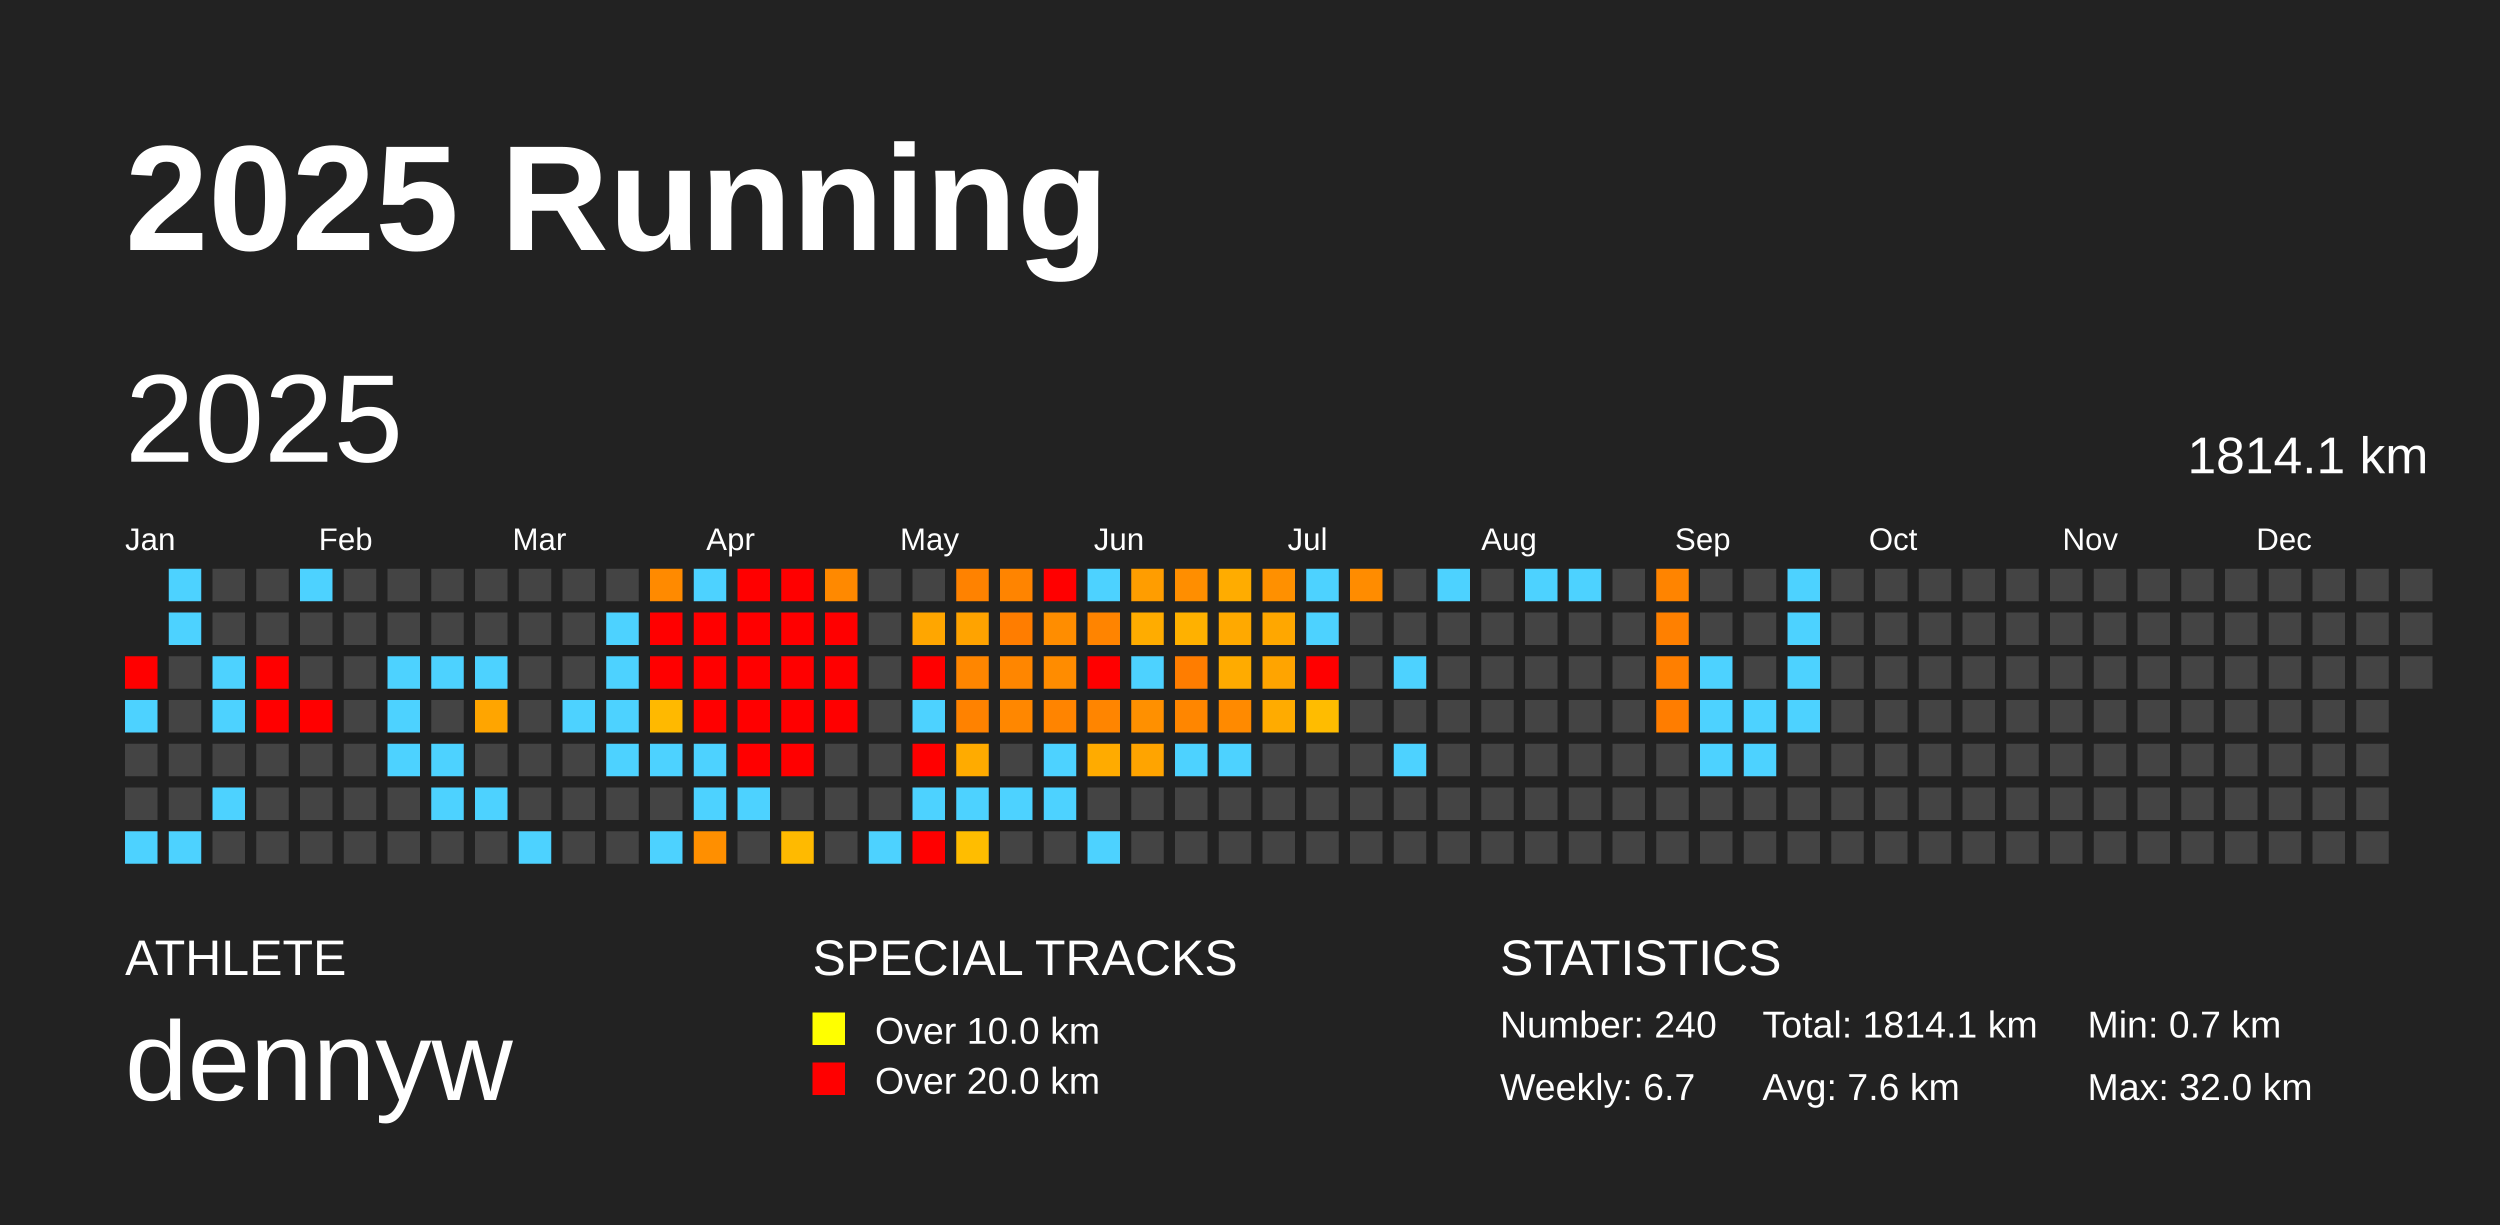
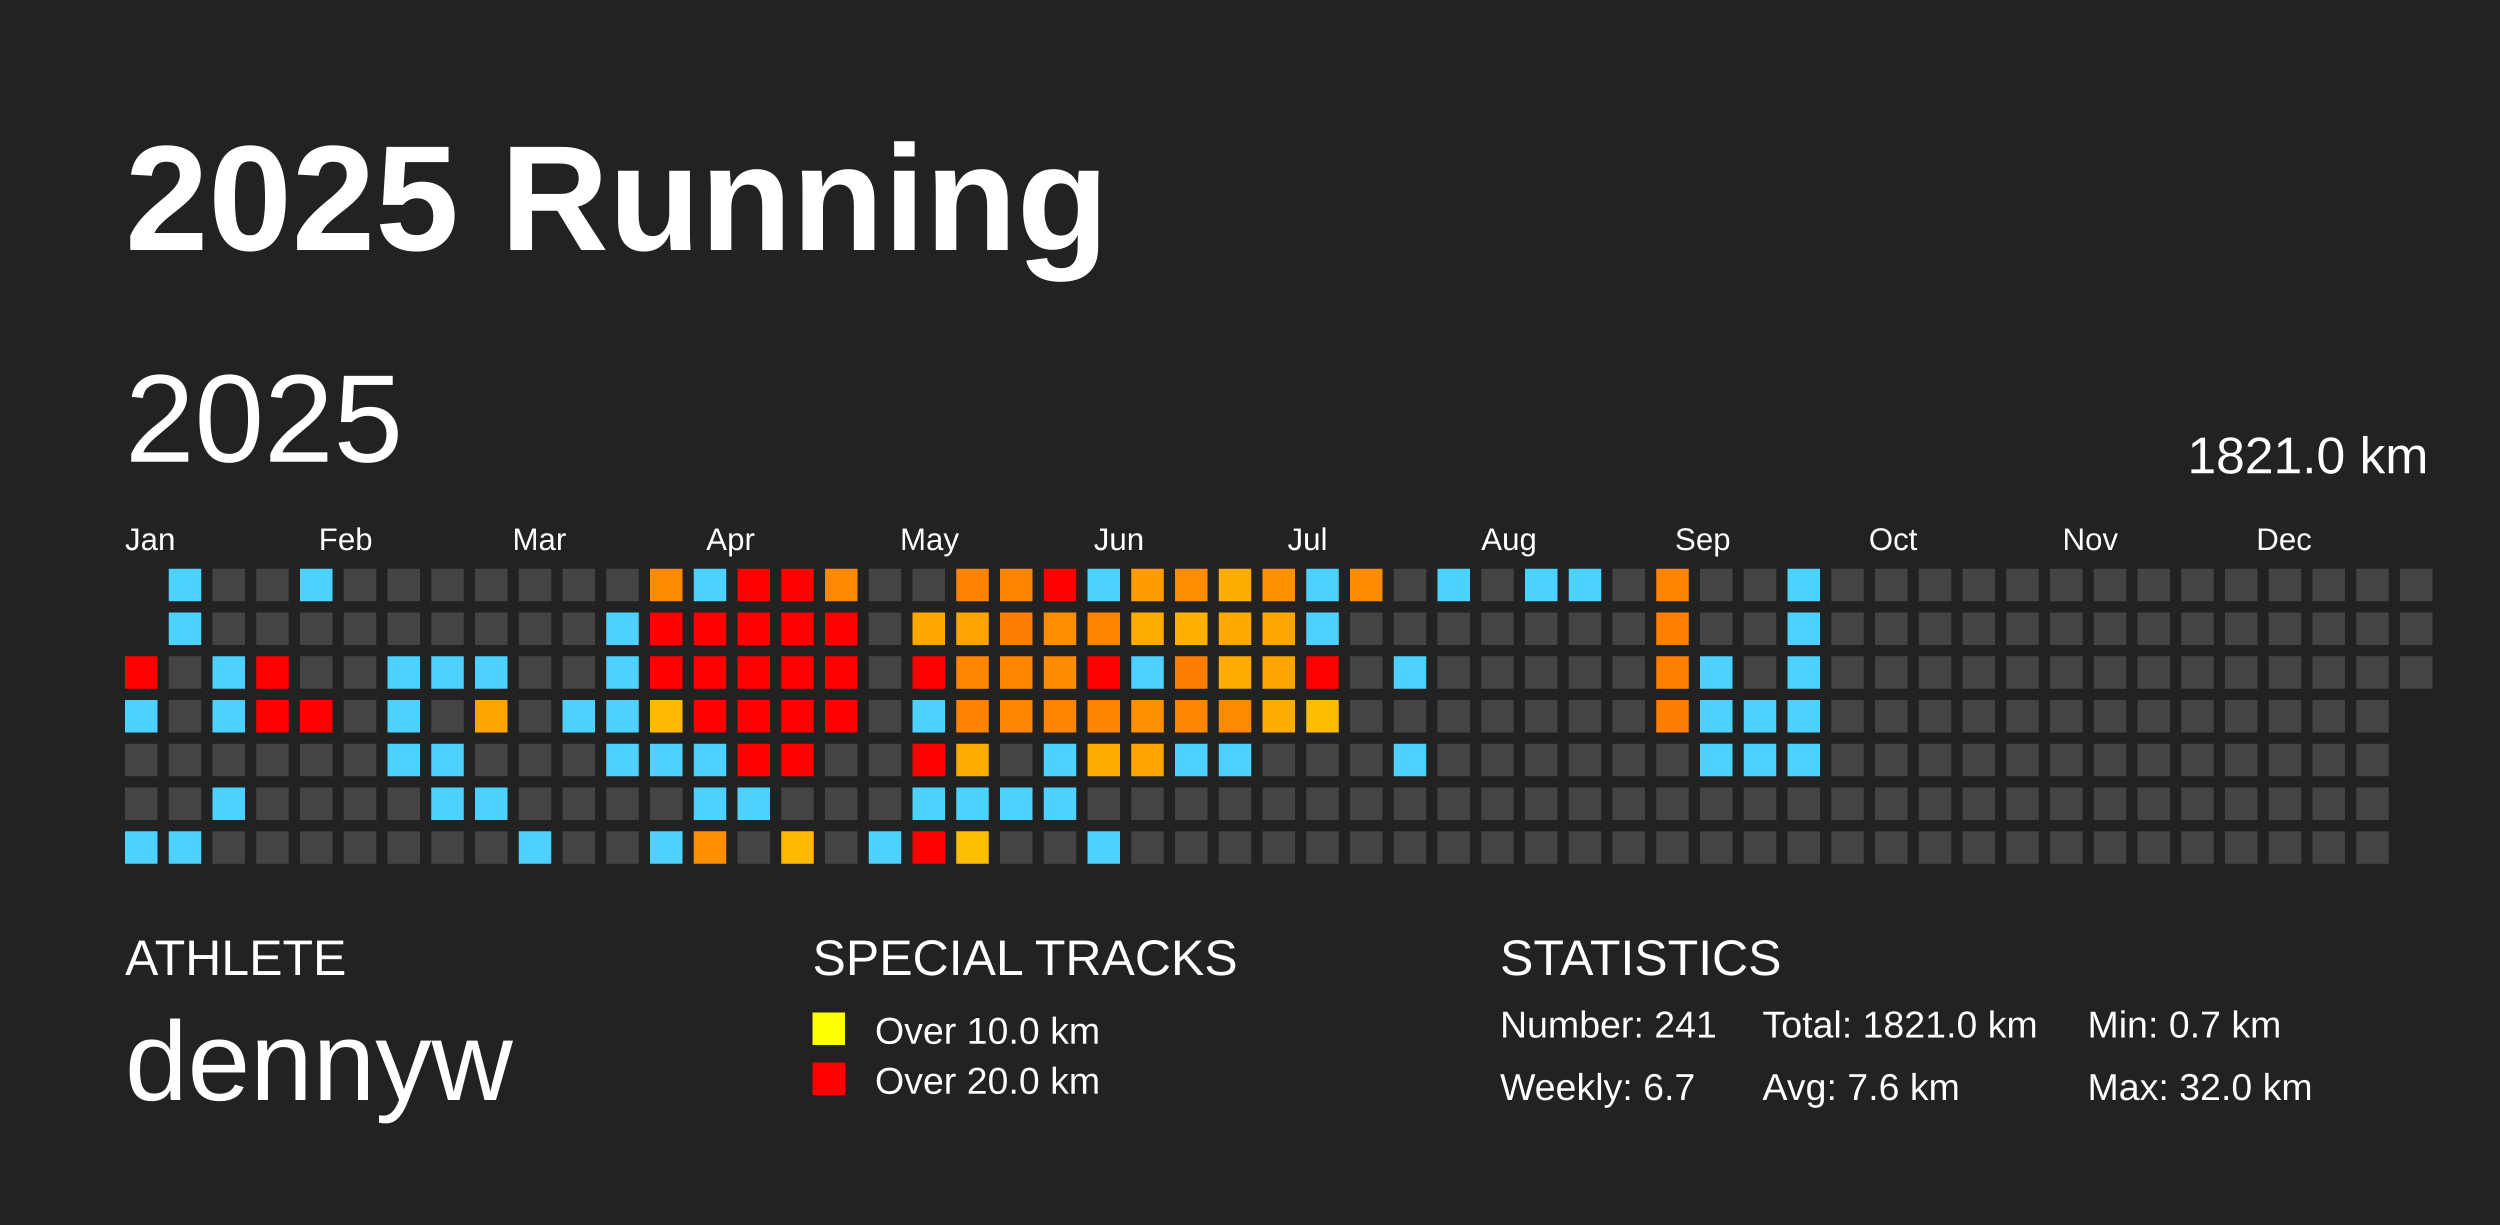
<svg xmlns="http://www.w3.org/2000/svg" baseProfile="full" height="98mm" version="1.1" viewBox="0,0,200,98" width="200mm">
  <defs />
  <rect fill="#222222" height="98" width="200" x="0" y="0" />
  <text fill="#FFFFFF" style="font-size:12px; font-family:Arial; font-weight:bold;" x="10" y="20">2025 Running</text>
  <text fill="#FFFFFF" style="font-size:4px; font-family:Arial" x="10" y="78">ATHLETE</text>
  <text fill="#FFFFFF" style="font-size:9px; font-family:Arial" x="10" y="88">dennyw</text>
  <text fill="#FFFFFF" style="font-size:4px; font-family:Arial" x="65" y="78">SPECIAL TRACKS</text>
  <rect fill="yellow" height="2.6" width="2.6" x="65" y="81" />
  <text fill="#FFFFFF" style="font-size:3px; font-family:Arial" x="70" y="83.5">Over 10.0 km</text>
  <rect fill="red" height="2.6" width="2.6" x="65" y="85" />
  <text fill="#FFFFFF" style="font-size:3px; font-family:Arial" x="70" y="87.5">Over 20.0 km</text>
  <text fill="#FFFFFF" style="font-size:4px; font-family:Arial" x="120" y="78">STATISTICS</text>
-   <text fill="#FFFFFF" style="font-size:3px; font-family:Arial" x="120" y="83">Number: 240</text>
+   <text fill="#FFFFFF" style="font-size:3px; font-family:Arial" x="120" y="83">Number: 241</text>
  <text fill="#FFFFFF" style="font-size:3px; font-family:Arial" x="120" y="88">Weekly: 6.7</text>
-   <text fill="#FFFFFF" style="font-size:3px; font-family:Arial" x="141" y="83">Total: 1814.1 km</text>
+   <text fill="#FFFFFF" style="font-size:3px; font-family:Arial" x="141" y="83">Total: 1821.0 km</text>
  <text fill="#FFFFFF" style="font-size:3px; font-family:Arial" x="141" y="88">Avg: 7.6 km</text>
  <text fill="#FFFFFF" style="font-size:3px; font-family:Arial" x="167" y="83">Min: 0.7 km</text>
  <text fill="#FFFFFF" style="font-size:3px; font-family:Arial" x="167" y="88">Max: 32.0 km</text>
  <text dominant-baseline="hanging" fill="#FFFFFF" style="font-size:10.0px; font-family:Arial;" x="10" y="30">2025</text>
-   <text dominant-baseline="hanging" fill="#FFFFFF" style="font-size:4.125px; font-family:Arial;" x="175" y="35">1814.1 km</text>
+   <text dominant-baseline="hanging" fill="#FFFFFF" style="font-size:4.125px; font-family:Arial;" x="175" y="35">1821.0 km</text>
  <text fill="#FFFFFF" style="font-size:2.5px; font-family:Arial" x="10.0" y="44">Jan</text>
  <text fill="#FFFFFF" style="font-size:2.5px; font-family:Arial" x="25.5" y="44">Feb</text>
  <text fill="#FFFFFF" style="font-size:2.5px; font-family:Arial" x="41.0" y="44">Mar</text>
  <text fill="#FFFFFF" style="font-size:2.5px; font-family:Arial" x="56.5" y="44">Apr</text>
  <text fill="#FFFFFF" style="font-size:2.5px; font-family:Arial" x="72.0" y="44">May</text>
  <text fill="#FFFFFF" style="font-size:2.5px; font-family:Arial" x="87.5" y="44">Jun</text>
  <text fill="#FFFFFF" style="font-size:2.5px; font-family:Arial" x="103.0" y="44">Jul</text>
  <text fill="#FFFFFF" style="font-size:2.5px; font-family:Arial" x="118.5" y="44">Aug</text>
  <text fill="#FFFFFF" style="font-size:2.5px; font-family:Arial" x="134.0" y="44">Sep</text>
  <text fill="#FFFFFF" style="font-size:2.5px; font-family:Arial" x="149.5" y="44">Oct</text>
  <text fill="#FFFFFF" style="font-size:2.5px; font-family:Arial" x="165.0" y="44">Nov</text>
  <text fill="#FFFFFF" style="font-size:2.5px; font-family:Arial" x="180.5" y="44">Dec</text>
  <rect fill="red" height="2.6" width="2.6" x="10.0" y="52.5" />
  <rect fill="#4dd2ff" height="2.6" width="2.6" x="10.0" y="56.0" />
  <rect fill="#444444" height="2.6" width="2.6" x="10.0" y="59.5" />
  <rect fill="#444444" height="2.6" width="2.6" x="10.0" y="63.0" />
  <rect fill="#4dd2ff" height="2.6" width="2.6" x="10.0" y="66.5" />
  <rect fill="#4dd2ff" height="2.6" width="2.6" x="13.5" y="45.5" />
  <rect fill="#4dd2ff" height="2.6" width="2.6" x="13.5" y="49.0" />
  <rect fill="#444444" height="2.6" width="2.6" x="13.5" y="52.5" />
  <rect fill="#444444" height="2.6" width="2.6" x="13.5" y="56.0" />
  <rect fill="#444444" height="2.6" width="2.6" x="13.5" y="59.5" />
  <rect fill="#444444" height="2.6" width="2.6" x="13.5" y="63.0" />
  <rect fill="#4dd2ff" height="2.6" width="2.6" x="13.5" y="66.5" />
  <rect fill="#444444" height="2.6" width="2.6" x="17.0" y="45.5" />
  <rect fill="#444444" height="2.6" width="2.6" x="17.0" y="49.0" />
  <rect fill="#4dd2ff" height="2.6" width="2.6" x="17.0" y="52.5" />
  <rect fill="#4dd2ff" height="2.6" width="2.6" x="17.0" y="56.0" />
  <rect fill="#444444" height="2.6" width="2.6" x="17.0" y="59.5" />
  <rect fill="#4dd2ff" height="2.6" width="2.6" x="17.0" y="63.0" />
  <rect fill="#444444" height="2.6" width="2.6" x="17.0" y="66.5" />
  <rect fill="#444444" height="2.6" width="2.6" x="20.5" y="45.5" />
  <rect fill="#444444" height="2.6" width="2.6" x="20.5" y="49.0" />
  <rect fill="red" height="2.6" width="2.6" x="20.5" y="52.5" />
  <rect fill="red" height="2.6" width="2.6" x="20.5" y="56.0" />
  <rect fill="#444444" height="2.6" width="2.6" x="20.5" y="59.5" />
  <rect fill="#444444" height="2.6" width="2.6" x="20.5" y="63.0" />
  <rect fill="#444444" height="2.6" width="2.6" x="20.5" y="66.5" />
  <rect fill="#4dd2ff" height="2.6" width="2.6" x="24.0" y="45.5" />
  <rect fill="#444444" height="2.6" width="2.6" x="24.0" y="49.0" />
  <rect fill="#444444" height="2.6" width="2.6" x="24.0" y="52.5" />
  <rect fill="red" height="2.6" width="2.6" x="24.0" y="56.0" />
  <rect fill="#444444" height="2.6" width="2.6" x="24.0" y="59.5" />
  <rect fill="#444444" height="2.6" width="2.6" x="24.0" y="63.0" />
  <rect fill="#444444" height="2.6" width="2.6" x="24.0" y="66.5" />
  <rect fill="#444444" height="2.6" width="2.6" x="27.5" y="45.5" />
  <rect fill="#444444" height="2.6" width="2.6" x="27.5" y="49.0" />
  <rect fill="#444444" height="2.6" width="2.6" x="27.5" y="52.5" />
  <rect fill="#444444" height="2.6" width="2.6" x="27.5" y="56.0" />
  <rect fill="#444444" height="2.6" width="2.6" x="27.5" y="59.5" />
  <rect fill="#444444" height="2.6" width="2.6" x="27.5" y="63.0" />
  <rect fill="#444444" height="2.6" width="2.6" x="27.5" y="66.5" />
  <rect fill="#444444" height="2.6" width="2.6" x="31.0" y="45.5" />
  <rect fill="#444444" height="2.6" width="2.6" x="31.0" y="49.0" />
  <rect fill="#4dd2ff" height="2.6" width="2.6" x="31.0" y="52.5" />
  <rect fill="#4dd2ff" height="2.6" width="2.6" x="31.0" y="56.0" />
  <rect fill="#4dd2ff" height="2.6" width="2.6" x="31.0" y="59.5" />
  <rect fill="#444444" height="2.6" width="2.6" x="31.0" y="63.0" />
  <rect fill="#444444" height="2.6" width="2.6" x="31.0" y="66.5" />
  <rect fill="#444444" height="2.6" width="2.6" x="34.5" y="45.5" />
  <rect fill="#444444" height="2.6" width="2.6" x="34.5" y="49.0" />
  <rect fill="#4dd2ff" height="2.6" width="2.6" x="34.5" y="52.5" />
  <rect fill="#444444" height="2.6" width="2.6" x="34.5" y="56.0" />
  <rect fill="#4dd2ff" height="2.6" width="2.6" x="34.5" y="59.5" />
  <rect fill="#4dd2ff" height="2.6" width="2.6" x="34.5" y="63.0" />
  <rect fill="#444444" height="2.6" width="2.6" x="34.5" y="66.5" />
  <rect fill="#444444" height="2.6" width="2.6" x="38.0" y="45.5" />
  <rect fill="#444444" height="2.6" width="2.6" x="38.0" y="49.0" />
  <rect fill="#4dd2ff" height="2.6" width="2.6" x="38.0" y="52.5" />
  <rect fill="#ffa500" height="2.6" width="2.6" x="38.0" y="56.0" />
  <rect fill="#444444" height="2.6" width="2.6" x="38.0" y="59.5" />
  <rect fill="#4dd2ff" height="2.6" width="2.6" x="38.0" y="63.0" />
  <rect fill="#444444" height="2.6" width="2.6" x="38.0" y="66.5" />
  <rect fill="#444444" height="2.6" width="2.6" x="41.5" y="45.5" />
  <rect fill="#444444" height="2.6" width="2.6" x="41.5" y="49.0" />
  <rect fill="#444444" height="2.6" width="2.6" x="41.5" y="52.5" />
  <rect fill="#444444" height="2.6" width="2.6" x="41.5" y="56.0" />
  <rect fill="#444444" height="2.6" width="2.6" x="41.5" y="59.5" />
  <rect fill="#444444" height="2.6" width="2.6" x="41.5" y="63.0" />
  <rect fill="#4dd2ff" height="2.6" width="2.6" x="41.5" y="66.5" />
  <rect fill="#444444" height="2.6" width="2.6" x="45.0" y="45.5" />
  <rect fill="#444444" height="2.6" width="2.6" x="45.0" y="49.0" />
  <rect fill="#444444" height="2.6" width="2.6" x="45.0" y="52.5" />
  <rect fill="#4dd2ff" height="2.6" width="2.6" x="45.0" y="56.0" />
  <rect fill="#444444" height="2.6" width="2.6" x="45.0" y="59.5" />
  <rect fill="#444444" height="2.6" width="2.6" x="45.0" y="63.0" />
  <rect fill="#444444" height="2.6" width="2.6" x="45.0" y="66.5" />
  <rect fill="#444444" height="2.6" width="2.6" x="48.5" y="45.5" />
  <rect fill="#4dd2ff" height="2.6" width="2.6" x="48.5" y="49.0" />
  <rect fill="#4dd2ff" height="2.6" width="2.6" x="48.5" y="52.5" />
  <rect fill="#4dd2ff" height="2.6" width="2.6" x="48.5" y="56.0" />
  <rect fill="#4dd2ff" height="2.6" width="2.6" x="48.5" y="59.5" />
  <rect fill="#444444" height="2.6" width="2.6" x="48.5" y="63.0" />
  <rect fill="#444444" height="2.6" width="2.6" x="48.5" y="66.5" />
  <rect fill="#ff8a00" height="2.6" width="2.6" x="52.0" y="45.5" />
  <rect fill="red" height="2.6" width="2.6" x="52.0" y="49.0" />
  <rect fill="red" height="2.6" width="2.6" x="52.0" y="52.5" />
  <rect fill="#ffb900" height="2.6" width="2.6" x="52.0" y="56.0" />
  <rect fill="#4dd2ff" height="2.6" width="2.6" x="52.0" y="59.5" />
  <rect fill="#444444" height="2.6" width="2.6" x="52.0" y="63.0" />
  <rect fill="#4dd2ff" height="2.6" width="2.6" x="52.0" y="66.5" />
  <rect fill="#4dd2ff" height="2.6" width="2.6" x="55.5" y="45.5" />
  <rect fill="red" height="2.6" width="2.6" x="55.5" y="49.0" />
  <rect fill="red" height="2.6" width="2.6" x="55.5" y="52.5" />
  <rect fill="red" height="2.6" width="2.6" x="55.5" y="56.0" />
  <rect fill="#4dd2ff" height="2.6" width="2.6" x="55.5" y="59.5" />
  <rect fill="#4dd2ff" height="2.6" width="2.6" x="55.5" y="63.0" />
  <rect fill="#ff8f00" height="2.6" width="2.6" x="55.5" y="66.5" />
  <rect fill="red" height="2.6" width="2.6" x="59.0" y="45.5" />
  <rect fill="red" height="2.6" width="2.6" x="59.0" y="49.0" />
  <rect fill="red" height="2.6" width="2.6" x="59.0" y="52.5" />
  <rect fill="red" height="2.6" width="2.6" x="59.0" y="56.0" />
  <rect fill="red" height="2.6" width="2.6" x="59.0" y="59.5" />
  <rect fill="#4dd2ff" height="2.6" width="2.6" x="59.0" y="63.0" />
  <rect fill="#444444" height="2.6" width="2.6" x="59.0" y="66.5" />
  <rect fill="red" height="2.6" width="2.6" x="62.5" y="45.5" />
  <rect fill="red" height="2.6" width="2.6" x="62.5" y="49.0" />
  <rect fill="red" height="2.6" width="2.6" x="62.5" y="52.5" />
  <rect fill="red" height="2.6" width="2.6" x="62.5" y="56.0" />
  <rect fill="red" height="2.6" width="2.6" x="62.5" y="59.5" />
  <rect fill="#444444" height="2.6" width="2.6" x="62.5" y="63.0" />
  <rect fill="#ffba00" height="2.6" width="2.6" x="62.5" y="66.5" />
  <rect fill="#ff8900" height="2.6" width="2.6" x="66.0" y="45.5" />
  <rect fill="red" height="2.6" width="2.6" x="66.0" y="49.0" />
  <rect fill="red" height="2.6" width="2.6" x="66.0" y="52.5" />
  <rect fill="red" height="2.6" width="2.6" x="66.0" y="56.0" />
  <rect fill="#444444" height="2.6" width="2.6" x="66.0" y="59.5" />
  <rect fill="#444444" height="2.6" width="2.6" x="66.0" y="63.0" />
  <rect fill="#444444" height="2.6" width="2.6" x="66.0" y="66.5" />
  <rect fill="#444444" height="2.6" width="2.6" x="69.5" y="45.5" />
  <rect fill="#444444" height="2.6" width="2.6" x="69.5" y="49.0" />
  <rect fill="#444444" height="2.6" width="2.6" x="69.5" y="52.5" />
  <rect fill="#444444" height="2.6" width="2.6" x="69.5" y="56.0" />
  <rect fill="#444444" height="2.6" width="2.6" x="69.5" y="59.5" />
  <rect fill="#444444" height="2.6" width="2.6" x="69.5" y="63.0" />
  <rect fill="#4dd2ff" height="2.6" width="2.6" x="69.5" y="66.5" />
  <rect fill="#444444" height="2.6" width="2.6" x="73.0" y="45.5" />
  <rect fill="#ffa600" height="2.6" width="2.6" x="73.0" y="49.0" />
  <rect fill="red" height="2.6" width="2.6" x="73.0" y="52.5" />
  <rect fill="#4dd2ff" height="2.6" width="2.6" x="73.0" y="56.0" />
  <rect fill="red" height="2.6" width="2.6" x="73.0" y="59.5" />
  <rect fill="#4dd2ff" height="2.6" width="2.6" x="73.0" y="63.0" />
  <rect fill="red" height="2.6" width="2.6" x="73.0" y="66.5" />
  <rect fill="#ff8200" height="2.6" width="2.6" x="76.5" y="45.5" />
  <rect fill="#ffa300" height="2.6" width="2.6" x="76.5" y="49.0" />
  <rect fill="#ff8600" height="2.6" width="2.6" x="76.5" y="52.5" />
  <rect fill="#ff8200" height="2.6" width="2.6" x="76.5" y="56.0" />
  <rect fill="#ffab00" height="2.6" width="2.6" x="76.5" y="59.5" />
  <rect fill="#4dd2ff" height="2.6" width="2.6" x="76.5" y="63.0" />
  <rect fill="#ffbd00" height="2.6" width="2.6" x="76.5" y="66.5" />
  <rect fill="#ff8400" height="2.6" width="2.6" x="80.0" y="45.5" />
  <rect fill="#ff7d00" height="2.6" width="2.6" x="80.0" y="49.0" />
  <rect fill="#ff8600" height="2.6" width="2.6" x="80.0" y="52.5" />
  <rect fill="#ff8700" height="2.6" width="2.6" x="80.0" y="56.0" />
  <rect fill="#444444" height="2.6" width="2.6" x="80.0" y="59.5" />
  <rect fill="#4dd2ff" height="2.6" width="2.6" x="80.0" y="63.0" />
  <rect fill="#444444" height="2.6" width="2.6" x="80.0" y="66.5" />
  <rect fill="red" height="2.6" width="2.6" x="83.5" y="45.5" />
  <rect fill="#ff8d00" height="2.6" width="2.6" x="83.5" y="49.0" />
  <rect fill="#ff8c00" height="2.6" width="2.6" x="83.5" y="52.5" />
  <rect fill="#ff8400" height="2.6" width="2.6" x="83.5" y="56.0" />
  <rect fill="#4dd2ff" height="2.6" width="2.6" x="83.5" y="59.5" />
  <rect fill="#4dd2ff" height="2.6" width="2.6" x="83.5" y="63.0" />
  <rect fill="#444444" height="2.6" width="2.6" x="83.5" y="66.5" />
  <rect fill="#4dd2ff" height="2.6" width="2.6" x="87.0" y="45.5" />
  <rect fill="#ff8400" height="2.6" width="2.6" x="87.0" y="49.0" />
  <rect fill="red" height="2.6" width="2.6" x="87.0" y="52.5" />
  <rect fill="#ff8500" height="2.6" width="2.6" x="87.0" y="56.0" />
  <rect fill="#ffab00" height="2.6" width="2.6" x="87.0" y="59.5" />
  <rect fill="#444444" height="2.6" width="2.6" x="87.0" y="63.0" />
  <rect fill="#4dd2ff" height="2.6" width="2.6" x="87.0" y="66.5" />
  <rect fill="#ff9d00" height="2.6" width="2.6" x="90.5" y="45.5" />
  <rect fill="#ffac00" height="2.6" width="2.6" x="90.5" y="49.0" />
  <rect fill="#4dd2ff" height="2.6" width="2.6" x="90.5" y="52.5" />
  <rect fill="#ff9000" height="2.6" width="2.6" x="90.5" y="56.0" />
  <rect fill="#ffa400" height="2.6" width="2.6" x="90.5" y="59.5" />
  <rect fill="#444444" height="2.6" width="2.6" x="90.5" y="63.0" />
  <rect fill="#444444" height="2.6" width="2.6" x="90.5" y="66.5" />
  <rect fill="#ff8e00" height="2.6" width="2.6" x="94.0" y="45.5" />
  <rect fill="#ffb100" height="2.6" width="2.6" x="94.0" y="49.0" />
  <rect fill="#ff7d00" height="2.6" width="2.6" x="94.0" y="52.5" />
  <rect fill="#ff8600" height="2.6" width="2.6" x="94.0" y="56.0" />
  <rect fill="#4dd2ff" height="2.6" width="2.6" x="94.0" y="59.5" />
  <rect fill="#444444" height="2.6" width="2.6" x="94.0" y="63.0" />
  <rect fill="#444444" height="2.6" width="2.6" x="94.0" y="66.5" />
  <rect fill="#ffac00" height="2.6" width="2.6" x="97.5" y="45.5" />
  <rect fill="#ffa900" height="2.6" width="2.6" x="97.5" y="49.0" />
  <rect fill="#ffab00" height="2.6" width="2.6" x="97.5" y="52.5" />
  <rect fill="#ff8a00" height="2.6" width="2.6" x="97.5" y="56.0" />
  <rect fill="#4dd2ff" height="2.6" width="2.6" x="97.5" y="59.5" />
  <rect fill="#444444" height="2.6" width="2.6" x="97.5" y="63.0" />
  <rect fill="#444444" height="2.6" width="2.6" x="97.5" y="66.5" />
  <rect fill="#ff9000" height="2.6" width="2.6" x="101.0" y="45.5" />
  <rect fill="#ffa700" height="2.6" width="2.6" x="101.0" y="49.0" />
  <rect fill="#ffa400" height="2.6" width="2.6" x="101.0" y="52.5" />
  <rect fill="#ffab00" height="2.6" width="2.6" x="101.0" y="56.0" />
  <rect fill="#444444" height="2.6" width="2.6" x="101.0" y="59.5" />
  <rect fill="#444444" height="2.6" width="2.6" x="101.0" y="63.0" />
  <rect fill="#444444" height="2.6" width="2.6" x="101.0" y="66.5" />
  <rect fill="#4dd2ff" height="2.6" width="2.6" x="104.5" y="45.5" />
  <rect fill="#4dd2ff" height="2.6" width="2.6" x="104.5" y="49.0" />
  <rect fill="red" height="2.6" width="2.6" x="104.5" y="52.5" />
  <rect fill="#ffbc00" height="2.6" width="2.6" x="104.5" y="56.0" />
  <rect fill="#444444" height="2.6" width="2.6" x="104.5" y="59.5" />
  <rect fill="#444444" height="2.6" width="2.6" x="104.5" y="63.0" />
  <rect fill="#444444" height="2.6" width="2.6" x="104.5" y="66.5" />
  <rect fill="#ff8c00" height="2.6" width="2.6" x="108.0" y="45.5" />
  <rect fill="#444444" height="2.6" width="2.6" x="108.0" y="49.0" />
  <rect fill="#444444" height="2.6" width="2.6" x="108.0" y="52.5" />
  <rect fill="#444444" height="2.6" width="2.6" x="108.0" y="56.0" />
  <rect fill="#444444" height="2.6" width="2.6" x="108.0" y="59.5" />
  <rect fill="#444444" height="2.6" width="2.6" x="108.0" y="63.0" />
  <rect fill="#444444" height="2.6" width="2.6" x="108.0" y="66.5" />
  <rect fill="#444444" height="2.6" width="2.6" x="111.5" y="45.5" />
  <rect fill="#444444" height="2.6" width="2.6" x="111.5" y="49.0" />
  <rect fill="#4dd2ff" height="2.6" width="2.6" x="111.5" y="52.5" />
  <rect fill="#444444" height="2.6" width="2.6" x="111.5" y="56.0" />
  <rect fill="#4dd2ff" height="2.6" width="2.6" x="111.5" y="59.5" />
  <rect fill="#444444" height="2.6" width="2.6" x="111.5" y="63.0" />
  <rect fill="#444444" height="2.6" width="2.6" x="111.5" y="66.5" />
  <rect fill="#4dd2ff" height="2.6" width="2.6" x="115.0" y="45.5" />
  <rect fill="#444444" height="2.6" width="2.6" x="115.0" y="49.0" />
  <rect fill="#444444" height="2.6" width="2.6" x="115.0" y="52.5" />
  <rect fill="#444444" height="2.6" width="2.6" x="115.0" y="56.0" />
  <rect fill="#444444" height="2.6" width="2.6" x="115.0" y="59.5" />
  <rect fill="#444444" height="2.6" width="2.6" x="115.0" y="63.0" />
  <rect fill="#444444" height="2.6" width="2.6" x="115.0" y="66.5" />
  <rect fill="#444444" height="2.6" width="2.6" x="118.5" y="45.5" />
  <rect fill="#444444" height="2.6" width="2.6" x="118.5" y="49.0" />
  <rect fill="#444444" height="2.6" width="2.6" x="118.5" y="52.5" />
  <rect fill="#444444" height="2.6" width="2.6" x="118.5" y="56.0" />
  <rect fill="#444444" height="2.6" width="2.6" x="118.5" y="59.5" />
  <rect fill="#444444" height="2.6" width="2.6" x="118.5" y="63.0" />
  <rect fill="#444444" height="2.6" width="2.6" x="118.5" y="66.5" />
  <rect fill="#4dd2ff" height="2.6" width="2.6" x="122.0" y="45.5" />
  <rect fill="#444444" height="2.6" width="2.6" x="122.0" y="49.0" />
  <rect fill="#444444" height="2.6" width="2.6" x="122.0" y="52.5" />
  <rect fill="#444444" height="2.6" width="2.6" x="122.0" y="56.0" />
  <rect fill="#444444" height="2.6" width="2.6" x="122.0" y="59.5" />
  <rect fill="#444444" height="2.6" width="2.6" x="122.0" y="63.0" />
  <rect fill="#444444" height="2.6" width="2.6" x="122.0" y="66.5" />
  <rect fill="#4dd2ff" height="2.6" width="2.6" x="125.5" y="45.5" />
  <rect fill="#444444" height="2.6" width="2.6" x="125.5" y="49.0" />
  <rect fill="#444444" height="2.6" width="2.6" x="125.5" y="52.5" />
  <rect fill="#444444" height="2.6" width="2.6" x="125.5" y="56.0" />
  <rect fill="#444444" height="2.6" width="2.6" x="125.5" y="59.5" />
  <rect fill="#444444" height="2.6" width="2.6" x="125.5" y="63.0" />
  <rect fill="#444444" height="2.6" width="2.6" x="125.5" y="66.5" />
  <rect fill="#444444" height="2.6" width="2.6" x="129.0" y="45.5" />
  <rect fill="#444444" height="2.6" width="2.6" x="129.0" y="49.0" />
  <rect fill="#444444" height="2.6" width="2.6" x="129.0" y="52.5" />
  <rect fill="#444444" height="2.6" width="2.6" x="129.0" y="56.0" />
  <rect fill="#444444" height="2.6" width="2.6" x="129.0" y="59.5" />
  <rect fill="#444444" height="2.6" width="2.6" x="129.0" y="63.0" />
  <rect fill="#444444" height="2.6" width="2.6" x="129.0" y="66.5" />
  <rect fill="#ff8400" height="2.6" width="2.6" x="132.5" y="45.5" />
  <rect fill="#ff8000" height="2.6" width="2.6" x="132.5" y="49.0" />
  <rect fill="#ff7f00" height="2.6" width="2.6" x="132.5" y="52.5" />
  <rect fill="#ff7d00" height="2.6" width="2.6" x="132.5" y="56.0" />
  <rect fill="#444444" height="2.6" width="2.6" x="132.5" y="59.5" />
  <rect fill="#444444" height="2.6" width="2.6" x="132.5" y="63.0" />
  <rect fill="#444444" height="2.6" width="2.6" x="132.5" y="66.5" />
  <rect fill="#444444" height="2.6" width="2.6" x="136.0" y="45.5" />
  <rect fill="#444444" height="2.6" width="2.6" x="136.0" y="49.0" />
  <rect fill="#4dd2ff" height="2.6" width="2.6" x="136.0" y="52.5" />
  <rect fill="#4dd2ff" height="2.6" width="2.6" x="136.0" y="56.0" />
  <rect fill="#4dd2ff" height="2.6" width="2.6" x="136.0" y="59.5" />
  <rect fill="#444444" height="2.6" width="2.6" x="136.0" y="63.0" />
  <rect fill="#444444" height="2.6" width="2.6" x="136.0" y="66.5" />
  <rect fill="#444444" height="2.6" width="2.6" x="139.5" y="45.5" />
  <rect fill="#444444" height="2.6" width="2.6" x="139.5" y="49.0" />
  <rect fill="#444444" height="2.6" width="2.6" x="139.5" y="52.5" />
  <rect fill="#4dd2ff" height="2.6" width="2.6" x="139.5" y="56.0" />
  <rect fill="#4dd2ff" height="2.6" width="2.6" x="139.5" y="59.5" />
  <rect fill="#444444" height="2.6" width="2.6" x="139.5" y="63.0" />
  <rect fill="#444444" height="2.6" width="2.6" x="139.5" y="66.5" />
  <rect fill="#4dd2ff" height="2.6" width="2.6" x="143.0" y="45.5" />
  <rect fill="#4dd2ff" height="2.6" width="2.6" x="143.0" y="49.0" />
  <rect fill="#4dd2ff" height="2.6" width="2.6" x="143.0" y="52.5" />
  <rect fill="#4dd2ff" height="2.6" width="2.6" x="143.0" y="56.0" />
-   <rect fill="#444444" height="2.6" width="2.6" x="143.0" y="59.5" />
+   <rect fill="#4dd2ff" height="2.6" width="2.6" x="143.0" y="59.5" />
  <rect fill="#444444" height="2.6" width="2.6" x="143.0" y="63.0" />
  <rect fill="#444444" height="2.6" width="2.6" x="143.0" y="66.5" />
  <rect fill="#444444" height="2.6" width="2.6" x="146.5" y="45.5" />
  <rect fill="#444444" height="2.6" width="2.6" x="146.5" y="49.0" />
  <rect fill="#444444" height="2.6" width="2.6" x="146.5" y="52.5" />
  <rect fill="#444444" height="2.6" width="2.6" x="146.5" y="56.0" />
  <rect fill="#444444" height="2.6" width="2.6" x="146.5" y="59.5" />
  <rect fill="#444444" height="2.6" width="2.6" x="146.5" y="63.0" />
  <rect fill="#444444" height="2.6" width="2.6" x="146.5" y="66.5" />
  <rect fill="#444444" height="2.6" width="2.6" x="150.0" y="45.5" />
  <rect fill="#444444" height="2.6" width="2.6" x="150.0" y="49.0" />
  <rect fill="#444444" height="2.6" width="2.6" x="150.0" y="52.5" />
  <rect fill="#444444" height="2.6" width="2.6" x="150.0" y="56.0" />
  <rect fill="#444444" height="2.6" width="2.6" x="150.0" y="59.5" />
  <rect fill="#444444" height="2.6" width="2.6" x="150.0" y="63.0" />
  <rect fill="#444444" height="2.6" width="2.6" x="150.0" y="66.5" />
  <rect fill="#444444" height="2.6" width="2.6" x="153.5" y="45.5" />
  <rect fill="#444444" height="2.6" width="2.6" x="153.5" y="49.0" />
  <rect fill="#444444" height="2.6" width="2.6" x="153.5" y="52.5" />
  <rect fill="#444444" height="2.6" width="2.6" x="153.5" y="56.0" />
  <rect fill="#444444" height="2.6" width="2.6" x="153.5" y="59.5" />
  <rect fill="#444444" height="2.6" width="2.6" x="153.5" y="63.0" />
  <rect fill="#444444" height="2.6" width="2.6" x="153.5" y="66.5" />
  <rect fill="#444444" height="2.6" width="2.6" x="157.0" y="45.5" />
  <rect fill="#444444" height="2.6" width="2.6" x="157.0" y="49.0" />
  <rect fill="#444444" height="2.6" width="2.6" x="157.0" y="52.5" />
  <rect fill="#444444" height="2.6" width="2.6" x="157.0" y="56.0" />
  <rect fill="#444444" height="2.6" width="2.6" x="157.0" y="59.5" />
  <rect fill="#444444" height="2.6" width="2.6" x="157.0" y="63.0" />
  <rect fill="#444444" height="2.6" width="2.6" x="157.0" y="66.5" />
  <rect fill="#444444" height="2.6" width="2.6" x="160.5" y="45.5" />
  <rect fill="#444444" height="2.6" width="2.6" x="160.5" y="49.0" />
  <rect fill="#444444" height="2.6" width="2.6" x="160.5" y="52.5" />
  <rect fill="#444444" height="2.6" width="2.6" x="160.5" y="56.0" />
  <rect fill="#444444" height="2.6" width="2.6" x="160.5" y="59.5" />
  <rect fill="#444444" height="2.6" width="2.6" x="160.5" y="63.0" />
  <rect fill="#444444" height="2.6" width="2.6" x="160.5" y="66.5" />
  <rect fill="#444444" height="2.6" width="2.6" x="164.0" y="45.5" />
  <rect fill="#444444" height="2.6" width="2.6" x="164.0" y="49.0" />
  <rect fill="#444444" height="2.6" width="2.6" x="164.0" y="52.5" />
  <rect fill="#444444" height="2.6" width="2.6" x="164.0" y="56.0" />
  <rect fill="#444444" height="2.6" width="2.6" x="164.0" y="59.5" />
  <rect fill="#444444" height="2.6" width="2.6" x="164.0" y="63.0" />
  <rect fill="#444444" height="2.6" width="2.6" x="164.0" y="66.5" />
  <rect fill="#444444" height="2.6" width="2.6" x="167.5" y="45.5" />
  <rect fill="#444444" height="2.6" width="2.6" x="167.5" y="49.0" />
  <rect fill="#444444" height="2.6" width="2.6" x="167.5" y="52.5" />
  <rect fill="#444444" height="2.6" width="2.6" x="167.5" y="56.0" />
  <rect fill="#444444" height="2.6" width="2.6" x="167.5" y="59.5" />
  <rect fill="#444444" height="2.6" width="2.6" x="167.5" y="63.0" />
  <rect fill="#444444" height="2.6" width="2.6" x="167.5" y="66.5" />
  <rect fill="#444444" height="2.6" width="2.6" x="171.0" y="45.5" />
  <rect fill="#444444" height="2.6" width="2.6" x="171.0" y="49.0" />
  <rect fill="#444444" height="2.6" width="2.6" x="171.0" y="52.5" />
  <rect fill="#444444" height="2.6" width="2.6" x="171.0" y="56.0" />
  <rect fill="#444444" height="2.6" width="2.6" x="171.0" y="59.5" />
  <rect fill="#444444" height="2.6" width="2.6" x="171.0" y="63.0" />
  <rect fill="#444444" height="2.6" width="2.6" x="171.0" y="66.5" />
  <rect fill="#444444" height="2.6" width="2.6" x="174.5" y="45.5" />
  <rect fill="#444444" height="2.6" width="2.6" x="174.5" y="49.0" />
  <rect fill="#444444" height="2.6" width="2.6" x="174.5" y="52.5" />
  <rect fill="#444444" height="2.6" width="2.6" x="174.5" y="56.0" />
  <rect fill="#444444" height="2.6" width="2.6" x="174.5" y="59.5" />
  <rect fill="#444444" height="2.6" width="2.6" x="174.5" y="63.0" />
  <rect fill="#444444" height="2.6" width="2.6" x="174.5" y="66.5" />
  <rect fill="#444444" height="2.6" width="2.6" x="178.0" y="45.5" />
  <rect fill="#444444" height="2.6" width="2.6" x="178.0" y="49.0" />
  <rect fill="#444444" height="2.6" width="2.6" x="178.0" y="52.5" />
  <rect fill="#444444" height="2.6" width="2.6" x="178.0" y="56.0" />
  <rect fill="#444444" height="2.6" width="2.6" x="178.0" y="59.5" />
  <rect fill="#444444" height="2.6" width="2.6" x="178.0" y="63.0" />
  <rect fill="#444444" height="2.6" width="2.6" x="178.0" y="66.5" />
  <rect fill="#444444" height="2.6" width="2.6" x="181.5" y="45.5" />
  <rect fill="#444444" height="2.6" width="2.6" x="181.5" y="49.0" />
  <rect fill="#444444" height="2.6" width="2.6" x="181.5" y="52.5" />
  <rect fill="#444444" height="2.6" width="2.6" x="181.5" y="56.0" />
  <rect fill="#444444" height="2.6" width="2.6" x="181.5" y="59.5" />
  <rect fill="#444444" height="2.6" width="2.6" x="181.5" y="63.0" />
  <rect fill="#444444" height="2.6" width="2.6" x="181.5" y="66.5" />
  <rect fill="#444444" height="2.6" width="2.6" x="185.0" y="45.5" />
  <rect fill="#444444" height="2.6" width="2.6" x="185.0" y="49.0" />
  <rect fill="#444444" height="2.6" width="2.6" x="185.0" y="52.5" />
  <rect fill="#444444" height="2.6" width="2.6" x="185.0" y="56.0" />
  <rect fill="#444444" height="2.6" width="2.6" x="185.0" y="59.5" />
  <rect fill="#444444" height="2.6" width="2.6" x="185.0" y="63.0" />
  <rect fill="#444444" height="2.6" width="2.6" x="185.0" y="66.5" />
  <rect fill="#444444" height="2.6" width="2.6" x="188.5" y="45.5" />
  <rect fill="#444444" height="2.6" width="2.6" x="188.5" y="49.0" />
  <rect fill="#444444" height="2.6" width="2.6" x="188.5" y="52.5" />
  <rect fill="#444444" height="2.6" width="2.6" x="188.5" y="56.0" />
  <rect fill="#444444" height="2.6" width="2.6" x="188.5" y="59.5" />
  <rect fill="#444444" height="2.6" width="2.6" x="188.5" y="63.0" />
  <rect fill="#444444" height="2.6" width="2.6" x="188.5" y="66.5" />
  <rect fill="#444444" height="2.6" width="2.6" x="192.0" y="45.5" />
  <rect fill="#444444" height="2.6" width="2.6" x="192.0" y="49.0" />
  <rect fill="#444444" height="2.6" width="2.6" x="192.0" y="52.5" />
</svg>
